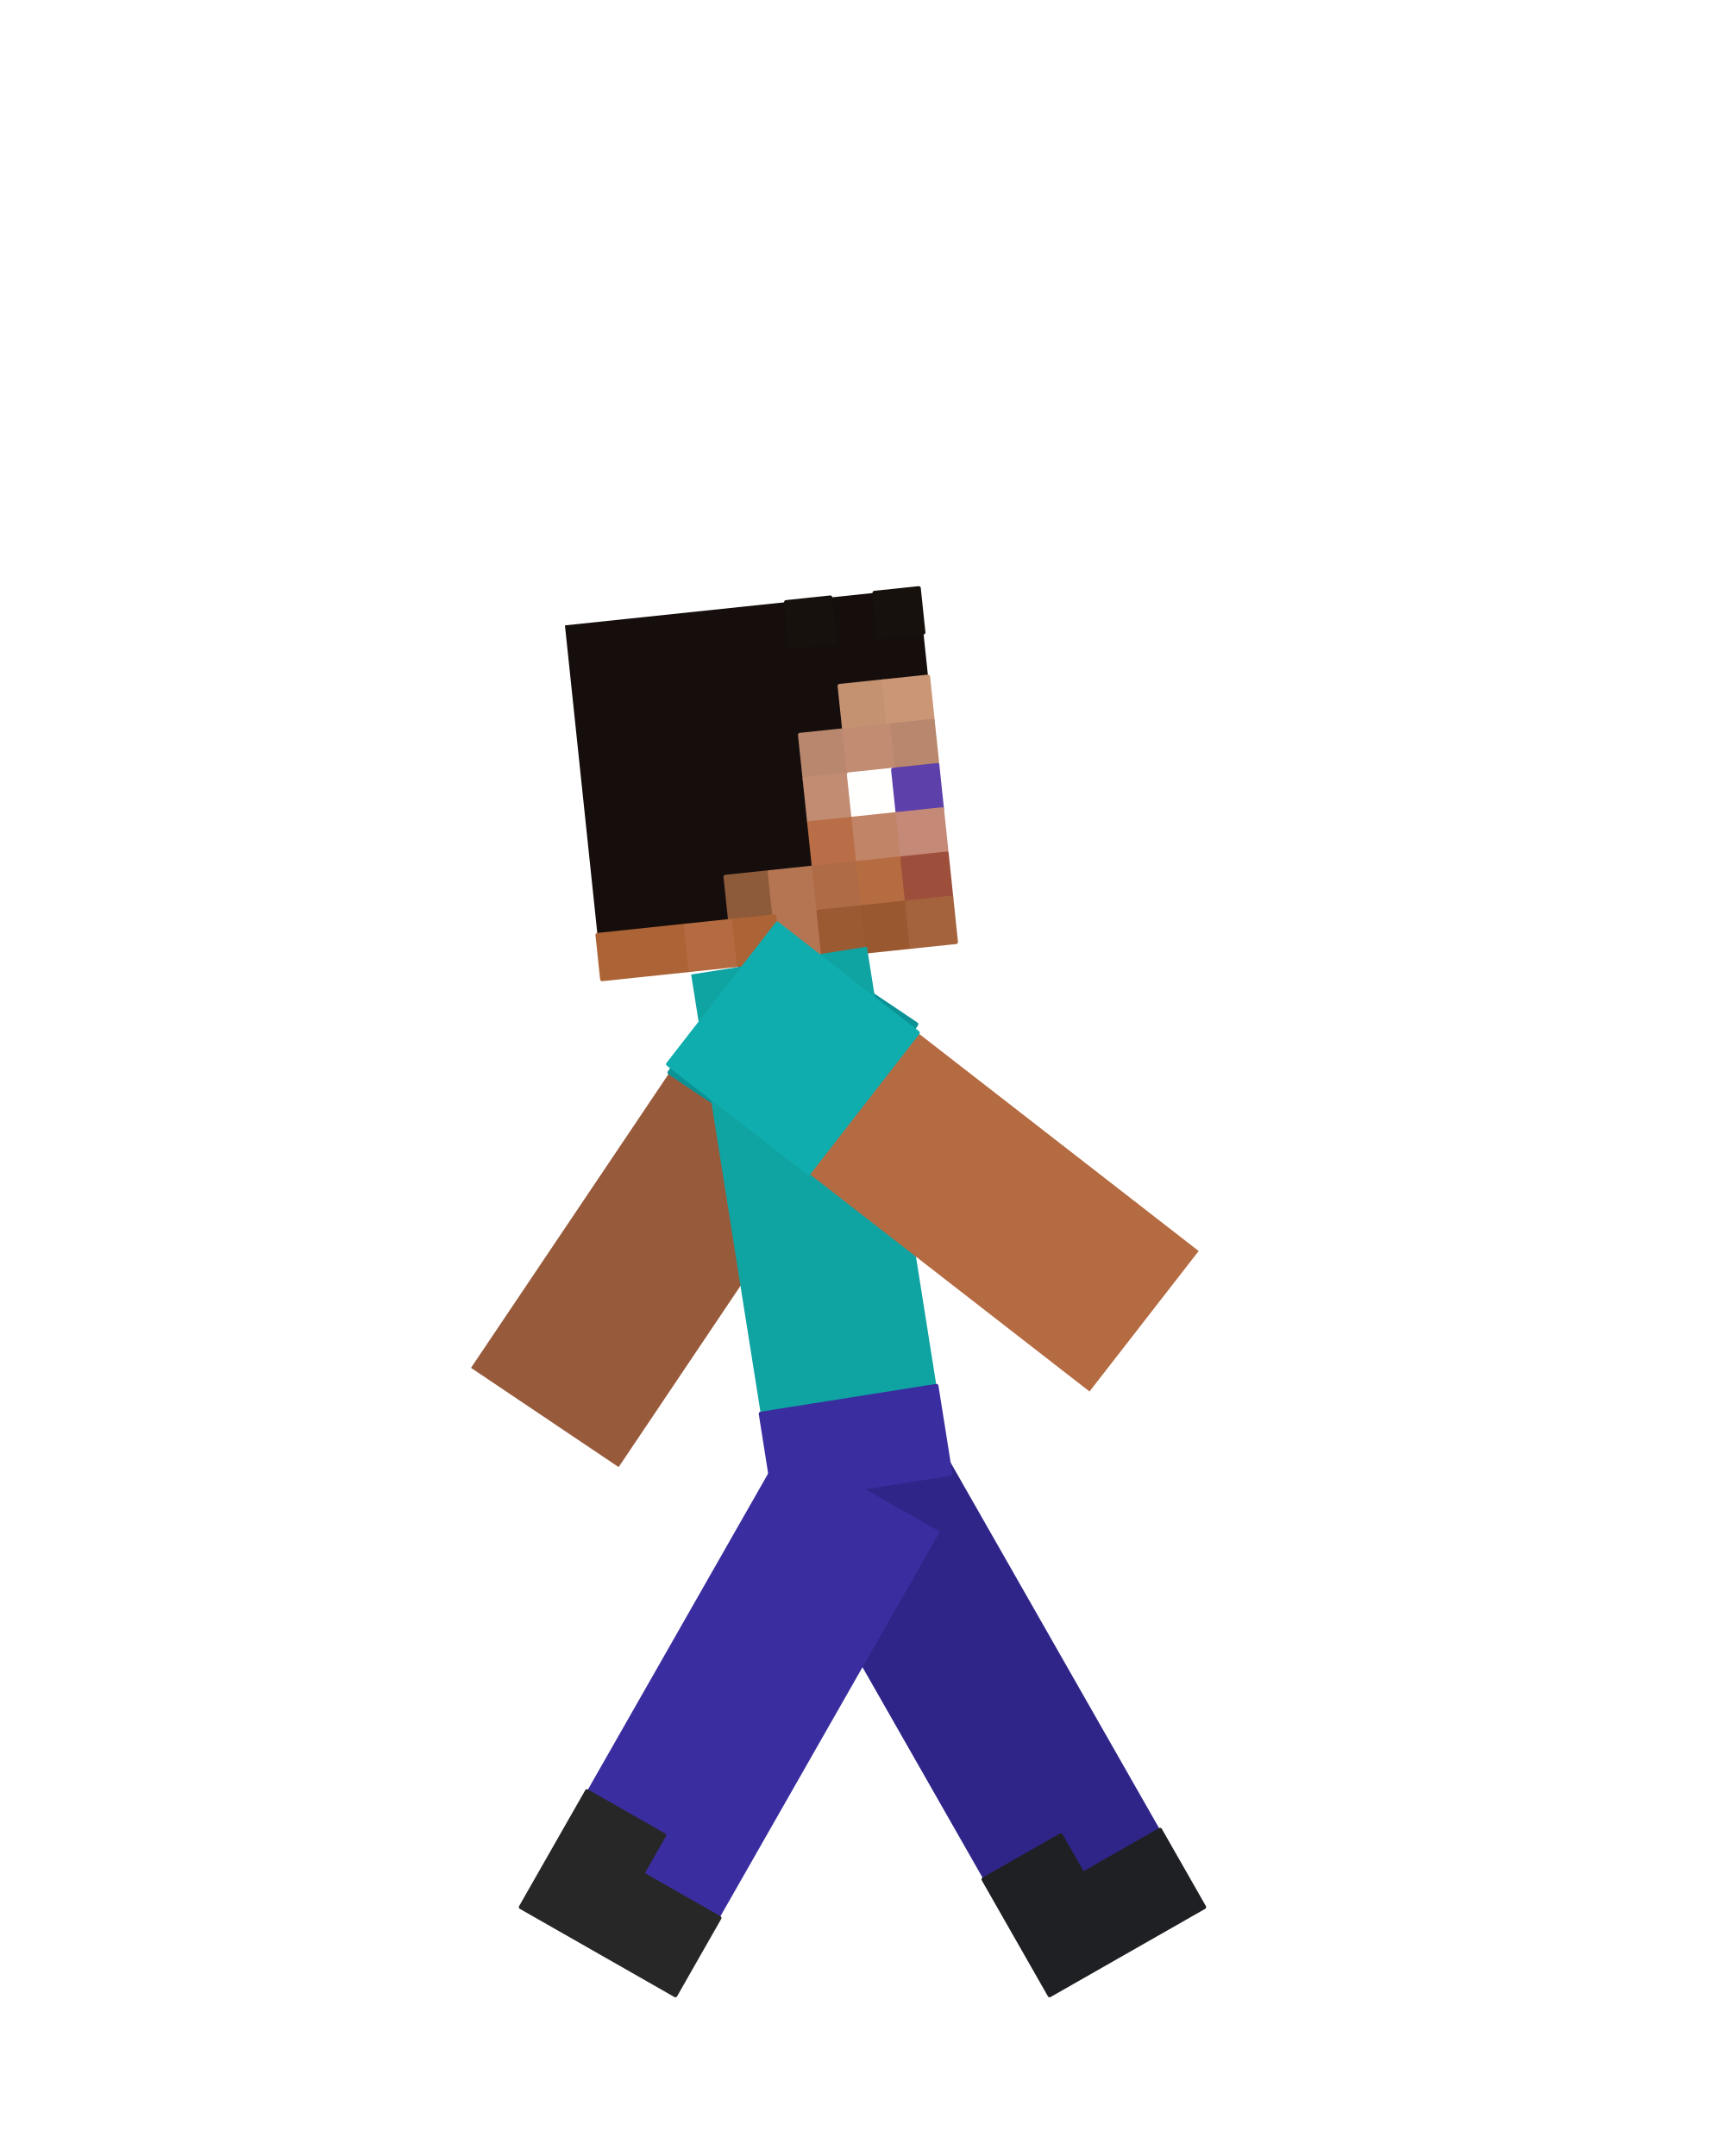
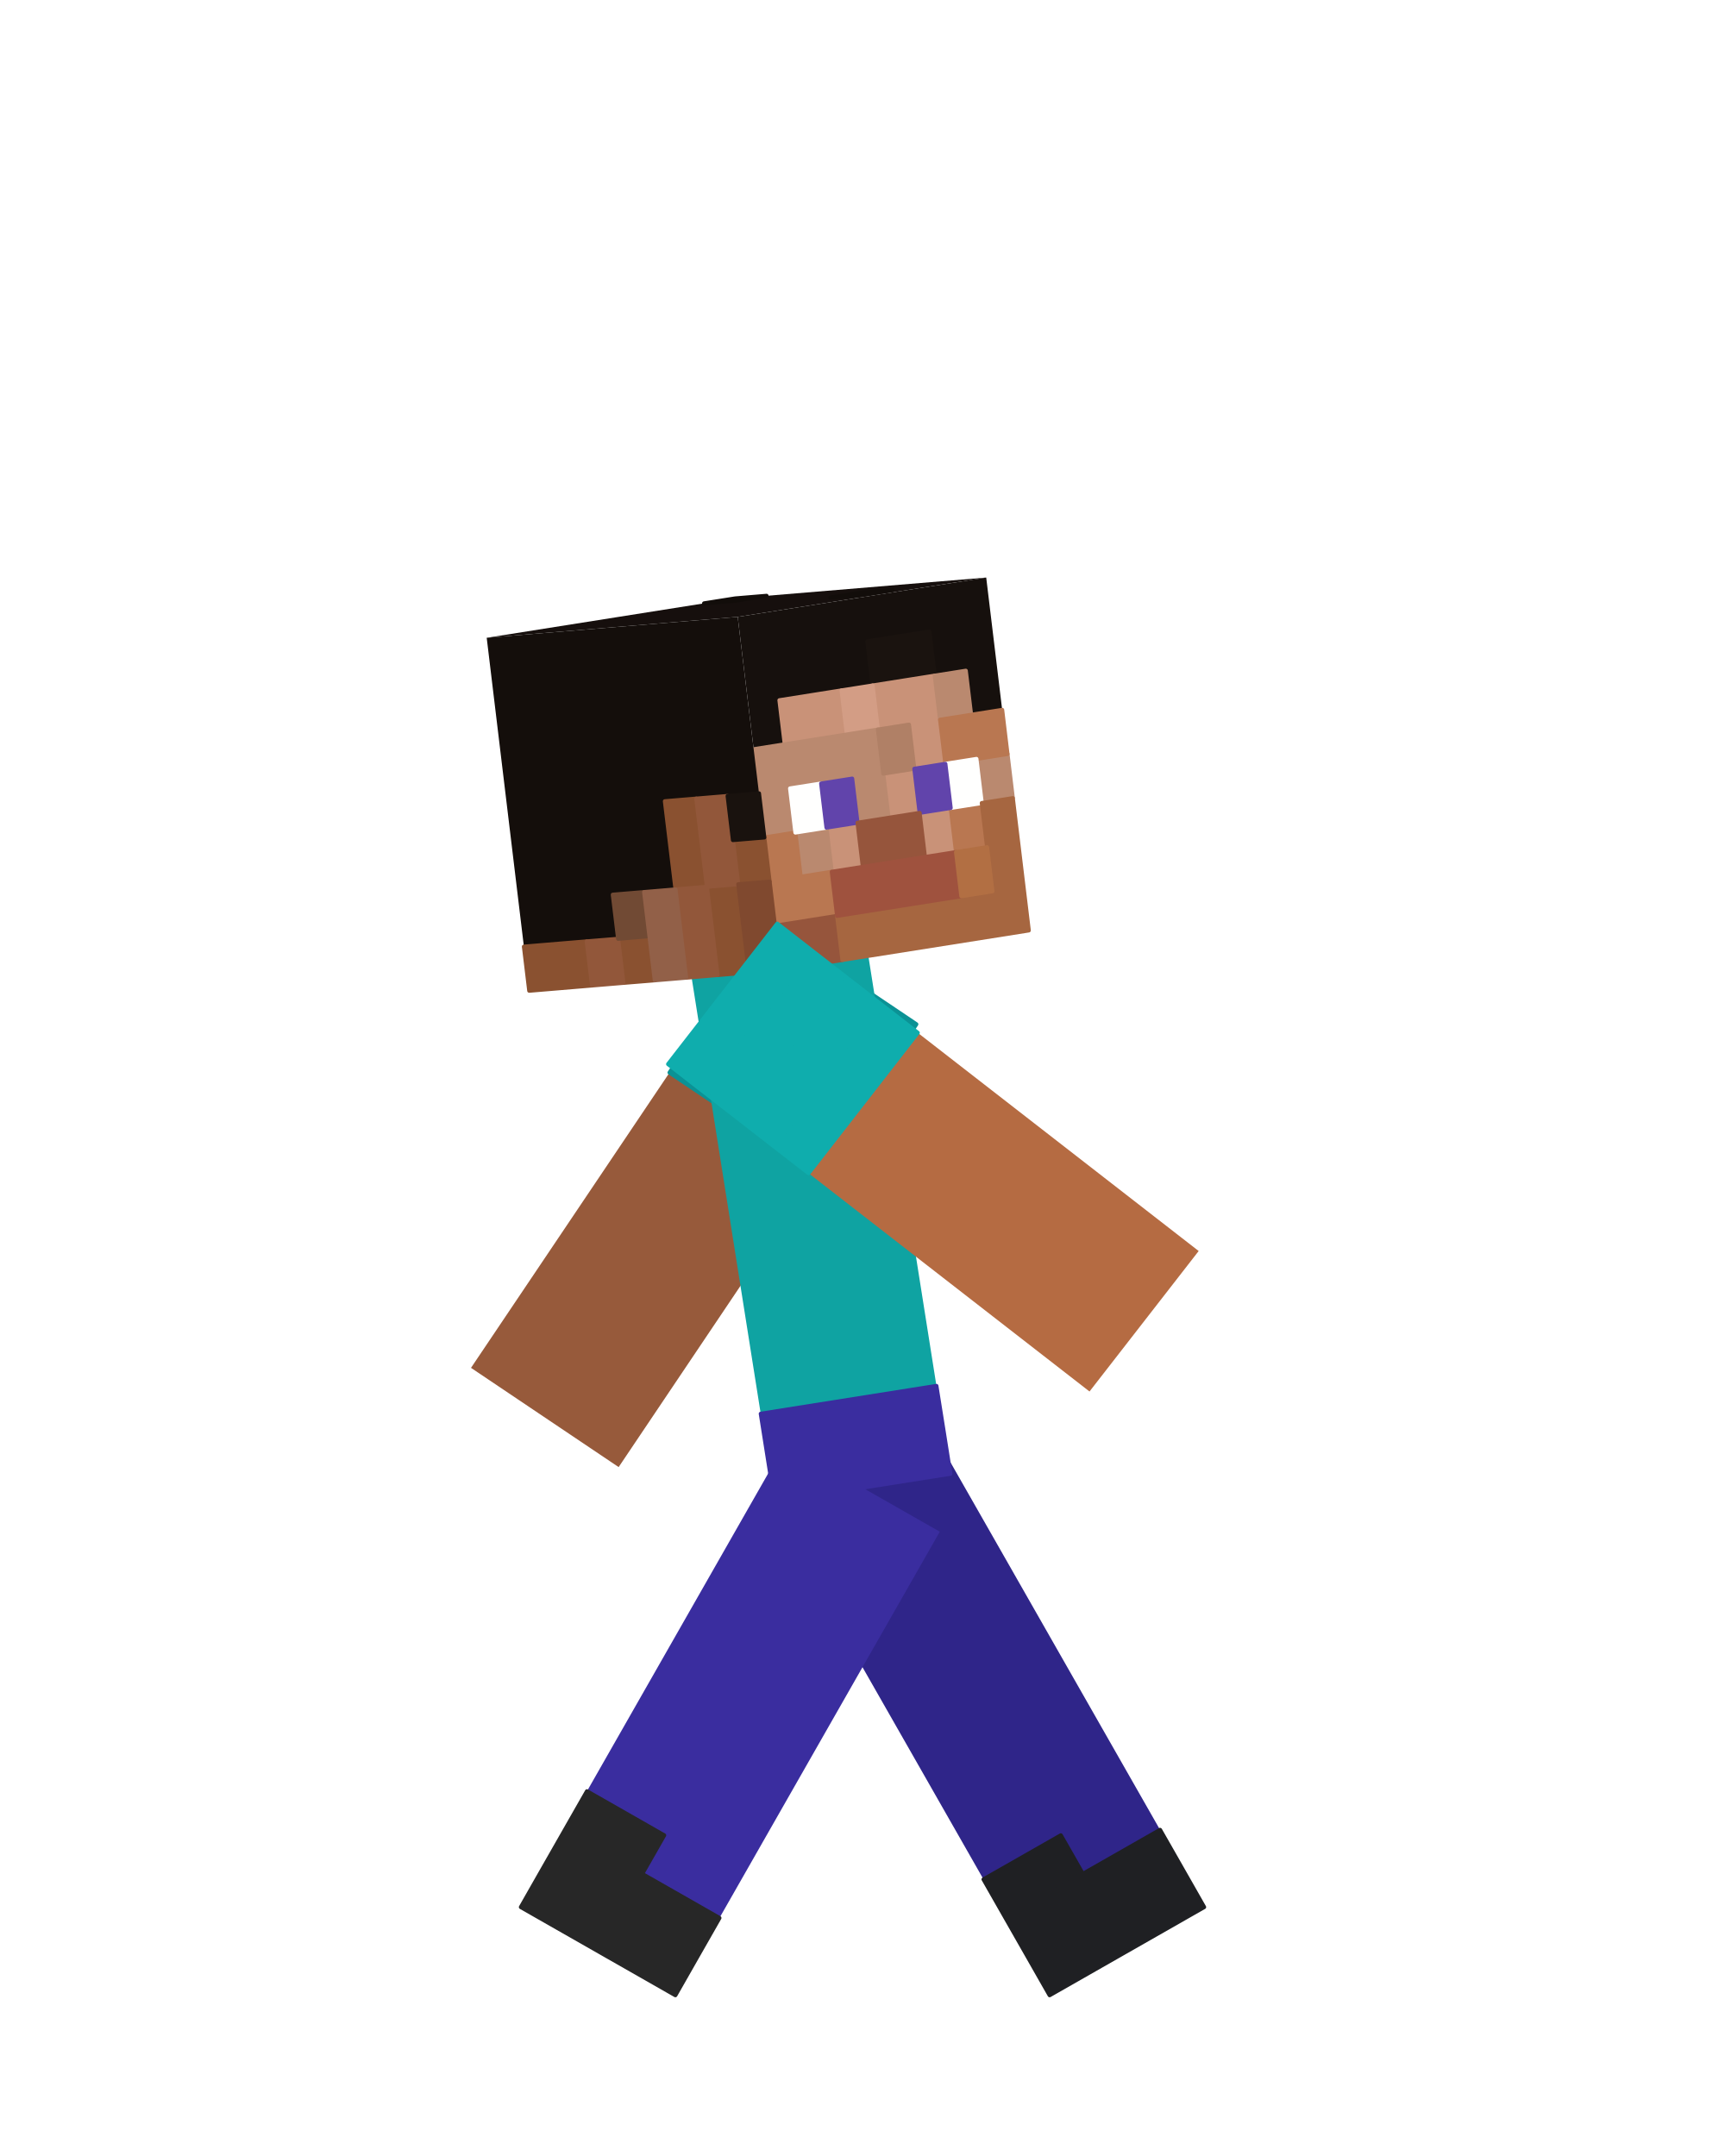
<svg xmlns="http://www.w3.org/2000/svg" viewBox="0 0 256 320" width="256" height="320" role="img" aria-labelledby="run-7-title">
  <g id="steve">
    <g id="arm-left" aria-label="Left arm">
      <g class="face" data-face="nx">
        <path fill="#975a3b" d="M114.09 137.29L135.99 152.02L91.81 217.75L69.9 203.02Z" />
        <path fill="#0b9295" stroke="#0b9295" stroke-width=".6" stroke-linejoin="round" d="M114.09 137.29L135.99 152.02L132.31 157.5L110.4 142.77ZM110.4 142.77L132.31 157.5L128.63 162.98L106.72 148.25ZM106.72 148.25L128.63 162.98L124.95 168.45L103.04 153.73ZM103.04 153.73L124.95 168.45L121.27 173.93L99.36 159.2Z" />
      </g>
    </g>
    <g id="leg-left" aria-label="Left leg">
      <g class="face" data-face="nx">
        <path fill="#2f2589" d="M116.53 227.34L139.47 214.26L178.7 283.06L155.77 296.14Z" />
        <path fill="#1f2023" stroke="#1f2023" stroke-width=".6" stroke-linejoin="round" d="M145.96 278.94L157.43 272.4L160.7 278.13L149.23 284.67ZM149.23 284.67L172.16 271.59L175.43 277.32L152.5 290.4ZM152.5 290.4L175.43 277.32L178.7 283.06L155.77 296.14Z" />
      </g>
    </g>
-     <g id="head" aria-label="Head">
-       <g class="face" data-face="nx">
-         <path fill="#150e0c" d="M83.84 92.82L136.35 87.3L141.87 139.82L89.36 145.33Z" />
-         <path fill="#17110d" stroke="#17110d" stroke-width=".6" stroke-linejoin="round" d="M116.66 89.37L123.22 88.68L123.91 95.25L117.35 95.94Z" />
-         <path fill="#17110e" stroke="#17110e" stroke-width=".6" stroke-linejoin="round" d="M129.78 87.99L136.35 87.3L137.04 93.87L130.47 94.56Z" />
-         <path fill="#c49271" stroke="#c49271" stroke-width=".6" stroke-linejoin="round" d="M124.6 101.81L131.16 101.12L131.85 107.69L125.29 108.38Z" />
-         <path fill="#ca9676" stroke="#ca9676" stroke-width=".6" stroke-linejoin="round" d="M131.16 101.12L137.73 100.43L138.42 107L131.85 107.69Z" />
-         <path fill="#b8876d" stroke="#b8876d" stroke-width=".6" stroke-linejoin="round" d="M118.72 109.07L125.29 108.38L125.98 114.94L119.41 115.63ZM131.85 107.69L138.42 107L139.11 113.56L132.54 114.25Z" />
-         <path fill="#c28c72" stroke="#c28c72" stroke-width=".6" stroke-linejoin="round" d="M125.29 108.38L131.85 107.69L132.54 114.25L125.98 114.94ZM119.41 115.63L125.98 114.94L126.67 121.5L120.1 122.19Z" />
-         <path fill="#fffffe" stroke="#fffffe" stroke-width=".6" stroke-linejoin="round" d="M125.98 114.94L132.54 114.25L133.23 120.81L126.67 121.5Z" />
-         <path fill="#5e40aa" stroke="#5e40aa" stroke-width=".6" stroke-linejoin="round" d="M132.54 114.25L139.11 113.56L139.8 120.12L133.23 120.81Z" />
-         <path fill="#b96e47" stroke="#b96e47" stroke-width=".6" stroke-linejoin="round" d="M120.1 122.19L126.67 121.5L127.36 128.07L120.79 128.76Z" />
-         <path fill="#c28467" stroke="#c28467" stroke-width=".6" stroke-linejoin="round" d="M126.67 121.5L133.23 120.81L133.92 127.38L127.36 128.07Z" />
-         <path fill="#c48977" stroke="#c48977" stroke-width=".6" stroke-linejoin="round" d="M133.23 120.81L139.8 120.12L140.49 126.69L133.92 127.38Z" />
-         <path fill="#8d5b3a" stroke="#8d5b3a" stroke-width=".6" stroke-linejoin="round" d="M107.67 130.14L114.23 129.45L114.92 136.01L108.36 136.7Z" />
-         <path fill="#b57553" stroke="#b57553" stroke-width=".6" stroke-linejoin="round" d="M114.23 129.45L120.79 128.76L121.48 135.32L114.92 136.01ZM114.92 136.01L121.48 135.32L122.17 141.89L115.61 142.58Z" />
-         <path fill="#af6b46" stroke="#af6b46" stroke-width=".6" stroke-linejoin="round" d="M120.79 128.76L127.36 128.07L128.05 134.63L121.48 135.32Z" />
-         <path fill="#b66c41" stroke="#b66c41" stroke-width=".6" stroke-linejoin="round" d="M127.36 128.07L133.92 127.38L134.61 133.94L128.05 134.63Z" />
-         <path fill="#9d4f3b" stroke="#9d4f3b" stroke-width=".6" stroke-linejoin="round" d="M133.92 127.38L140.49 126.69L141.18 133.25L134.61 133.94Z" />
-         <path fill="#ac6336" stroke="#ac6336" stroke-width=".6" stroke-linejoin="round" d="M88.67 138.77L101.79 137.39L102.48 143.95L89.36 145.33ZM108.36 136.7L114.92 136.01L115.61 142.58L109.05 143.26Z" />
-         <path fill="#b56b42" stroke="#b56b42" stroke-width=".6" stroke-linejoin="round" d="M101.79 137.39L108.36 136.7L109.05 143.26L102.48 143.95Z" />
-         <path fill="#9b5a32" stroke="#9b5a32" stroke-width=".6" stroke-linejoin="round" d="M121.48 135.32L128.05 134.63L128.74 141.2L122.17 141.89Z" />
-         <path fill="#9a5830" stroke="#9a5830" stroke-width=".6" stroke-linejoin="round" d="M128.05 134.63L134.61 133.94L135.3 140.51L128.74 141.2Z" />
-         <path fill="#a5633d" stroke="#a5633d" stroke-width=".6" stroke-linejoin="round" d="M134.61 133.94L141.18 133.25L141.87 139.82L135.3 140.51Z" />
-       </g>
-     </g>
    <g id="torso" aria-label="Torso">
      <g class="face" data-face="nx">
        <path fill="#0fa3a2" d="M102.57 144.64L128.65 140.51L141.04 218.74L114.96 222.86Z" />
        <path fill="#3a2d9f" stroke="#3a2d9f" stroke-width=".6" stroke-linejoin="round" d="M112.9 209.83L138.97 205.7L140.01 212.22L113.93 216.35ZM113.93 216.35L140.01 212.22L141.04 218.74L114.96 222.86Z" />
+       </g>
+     </g>
+     <g id="head" aria-label="Head">
+       <g class="face" data-face="top">
+         <path fill="#160f0d" d="M72.23 94.66L109.1 88.82L146.36 85.72L109.48 91.56Z" />
+         <path fill="#120d0a" stroke="#120d0a" stroke-width=".6" stroke-linejoin="round" d="M104.49 89.55L109.1 88.82L113.76 88.43L109.15 89.16ZM123.22 88.69L127.83 87.96L132.48 87.57L127.87 88.3Z" />
+       </g>
+       <g class="face" data-face="front">
+         <path fill="#16100d" d="M109.48 91.56L146.36 85.72L152.68 138.1L115.8 143.94Z" />
+         <path fill="#1a130f" stroke="#1a130f" stroke-width=".6" stroke-linejoin="round" d="M128.71 95.19L137.93 93.73L138.72 100.28L129.5 101.74Z" />
+         <path fill="#c99278" stroke="#c99278" stroke-width=".6" stroke-linejoin="round" d="M115.67 103.93L124.89 102.47L125.68 109.01L116.46 110.47ZM129.5 101.74L138.72 100.28L139.51 106.82L130.29 108.28ZM134.9 107.55L139.51 106.82L140.3 113.37L135.69 114.1ZM131.08 114.83L135.69 114.1L136.48 120.65L131.87 121.38ZM122.65 122.84L127.26 122.11L128.05 128.66L123.44 129.39ZM136.48 120.65L141.09 119.92L141.88 126.47L137.27 127.2Z" />
+         <path fill="#d39d85" stroke="#d39d85" stroke-width=".6" stroke-linejoin="round" d="M124.89 102.47L129.5 101.74L130.29 108.28L125.68 109.01Z" />
+         <path fill="#ba896f" stroke="#ba896f" stroke-width=".6" stroke-linejoin="round" d="M138.72 100.28L143.33 99.55L144.12 106.09L139.51 106.82ZM111.85 111.2L130.29 108.28L131.08 114.83L112.64 117.75ZM112.64 117.75L117.25 117.02L118.04 123.57L113.43 124.3ZM126.47 115.56L131.08 114.83L131.87 121.38L127.26 122.11ZM144.91 112.64L149.52 111.91L150.31 118.46L145.7 119.19ZM118.04 123.57L122.65 122.84L123.44 129.39L118.83 130.12Z" />
+         <path fill="#b08066" stroke="#b08066" stroke-width=".6" stroke-linejoin="round" d="M130.29 108.28L134.9 107.55L135.69 114.1L131.08 114.83Z" />
+         <path fill="#b97751" stroke="#b97751" stroke-width=".6" stroke-linejoin="round" d="M139.51 106.82L148.73 105.36L149.52 111.91L140.3 113.37ZM113.43 124.3L118.04 123.57L118.83 130.12L114.22 130.85ZM141.09 119.92L145.7 119.19L146.49 125.74L141.88 126.47ZM114.22 130.85L123.44 129.39L124.23 135.94L115.01 137.4Z" />
+         <path fill="#fffffe" stroke="#fffffe" stroke-width=".6" stroke-linejoin="round" d="M117.25 117.02L121.86 116.29L122.65 122.84L118.04 123.57ZM140.3 113.37L144.91 112.64L145.7 119.19L141.09 119.92Z" />
+         <path fill="#6144ab" stroke="#6144ab" stroke-width=".6" stroke-linejoin="round" d="M121.86 116.29L126.47 115.56L127.26 122.11L122.65 122.84ZM135.69 114.1L140.3 113.37L141.09 119.92L136.48 120.65Z" />
+         <path fill="#96553c" stroke="#96553c" stroke-width=".6" stroke-linejoin="round" d="M127.26 122.11L136.48 120.65L137.27 127.2L128.05 128.66ZM115.01 137.4L124.23 135.94L125.02 142.48L115.8 143.94Z" />
+         <path fill="#a66640" stroke="#a66640" stroke-width=".6" stroke-linejoin="round" d="M145.7 119.19L150.31 118.46L151.1 125.01L146.49 125.74ZM146.49 125.74L151.1 125.01L151.89 131.56L147.28 132.29ZM124.23 135.94L151.89 131.56L152.68 138.1L125.02 142.48Z" />
+         <path fill="#9f523e" stroke="#9f523e" stroke-width=".6" stroke-linejoin="round" d="M123.44 129.39L141.88 126.47L142.67 133.02L124.23 135.94Z" />
+         <path fill="#b26f43" stroke="#b26f43" stroke-width=".6" stroke-linejoin="round" d="M141.88 126.47L146.49 125.74L147.28 132.29L142.67 133.02Z" />
+       </g>
+       <g class="face" data-face="nx">
+         <path fill="#140e0b" d="M72.23 94.66L109.48 91.56L115.8 143.94L78.54 147.05Z" />
+         <path fill="#8a5130" stroke="#8a5130" stroke-width=".6" stroke-linejoin="round" d="M98.67 118.92L103.33 118.53L104.12 125.08L99.46 125.46ZM99.46 125.46L104.12 125.08L104.91 131.62L100.25 132.01ZM108.77 124.69L113.43 124.3L114.22 130.85L109.56 131.24ZM104.91 131.62L109.56 131.24L110.35 137.78L105.7 138.17ZM77.75 140.5L87.07 139.72L87.86 146.27L78.54 147.05ZM91.73 139.34L96.38 138.95L97.17 145.5L92.52 145.88ZM105.7 138.17L110.35 137.78L111.14 144.33L106.49 144.72Z" />
+         <path fill="#92573a" stroke="#92573a" stroke-width=".6" stroke-linejoin="round" d="M103.33 118.53L107.98 118.14L108.77 124.69L104.12 125.08ZM104.12 125.08L108.77 124.69L109.56 131.24L104.91 131.62ZM100.25 132.01L104.91 131.62L105.7 138.17L101.04 138.56ZM87.07 139.72L91.73 139.34L92.52 145.88L87.86 146.27ZM101.04 138.56L105.7 138.17L106.49 144.72L101.83 145.11Z" />
+         <path fill="#19120e" stroke="#19120e" stroke-width=".6" stroke-linejoin="round" d="M107.98 118.14L112.64 117.75L113.43 124.3L108.77 124.69Z" />
+         <path fill="#714a34" stroke="#714a34" stroke-width=".6" stroke-linejoin="round" d="M90.94 132.79L95.59 132.4L96.38 138.95L91.73 139.34Z" />
+         <path fill="#926048" stroke="#926048" stroke-width=".6" stroke-linejoin="round" d="M95.59 132.4L100.25 132.01L101.04 138.56L96.38 138.95ZM96.38 138.95L101.04 138.56L101.83 145.11L97.17 145.5Z" />
+         <path fill="#80492f" stroke="#80492f" stroke-width=".6" stroke-linejoin="round" d="M109.56 131.24L114.22 130.85L115.01 137.4L110.35 137.78ZM110.35 137.78L115.01 137.4L115.8 143.94L111.14 144.33Z" />
      </g>
    </g>
    <g id="leg-right" aria-label="Right leg">
      <g class="face" data-face="nx">
        <path fill="#3a2d9f" d="M116.53 214.26L139.47 227.34L100.23 296.14L77.3 283.06Z" />
        <path fill="#272727" stroke="#272727" stroke-width=".6" stroke-linejoin="round" d="M87.11 265.86L98.57 272.4L95.3 278.13L83.84 271.59ZM83.84 271.59L106.77 284.67L103.5 290.4L80.57 277.32ZM80.57 277.32L103.5 290.4L100.23 296.14L77.3 283.06Z" />
      </g>
    </g>
    <g id="arm-right" aria-label="Right arm">
      <g class="face" data-face="nx">
        <path fill="#b56b42" d="M99.15 157.94L115.35 137.09L177.89 185.68L161.69 206.53Z" />
        <path fill="#0fadad" stroke="#0fadad" stroke-width=".6" stroke-linejoin="round" d="M99.15 157.94L115.35 137.09L120.56 141.14L104.36 161.99ZM104.36 161.99L120.56 141.14L125.77 145.19L109.58 166.04ZM109.58 166.04L125.77 145.19L130.99 149.24L114.79 170.09ZM114.79 170.09L130.99 149.24L136.2 153.29L120 174.13Z" />
      </g>
    </g>
  </g>
</svg>
